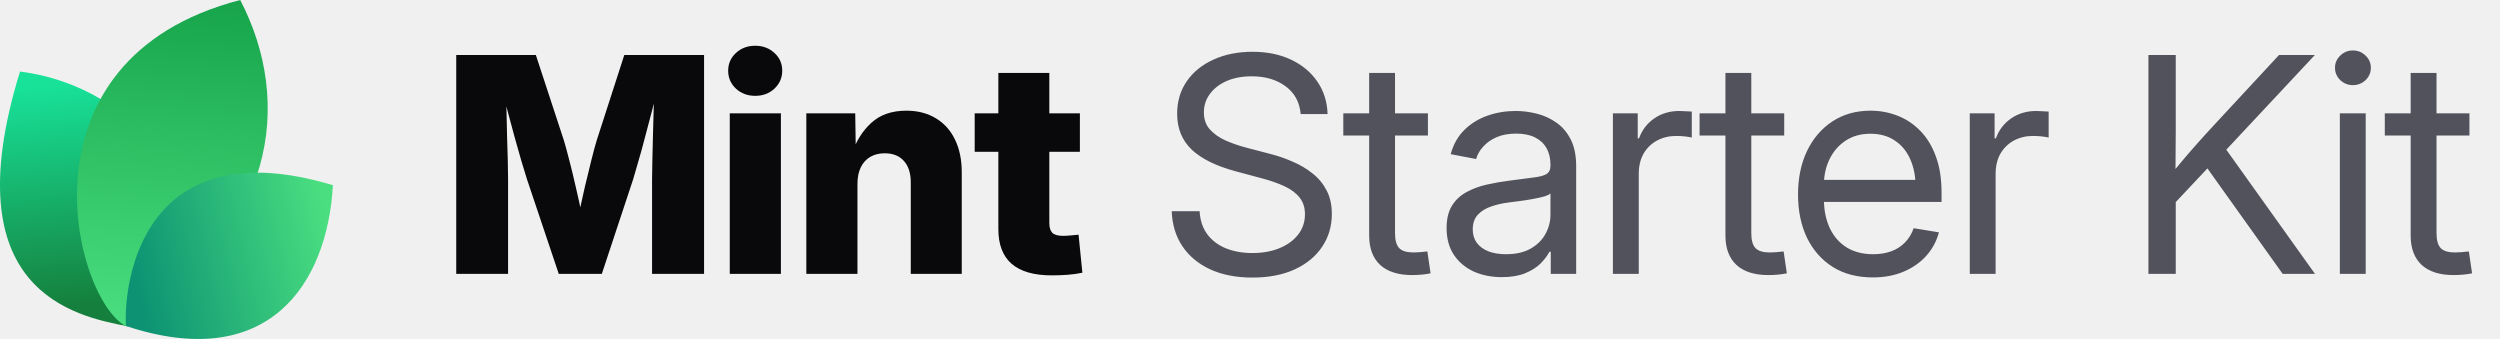
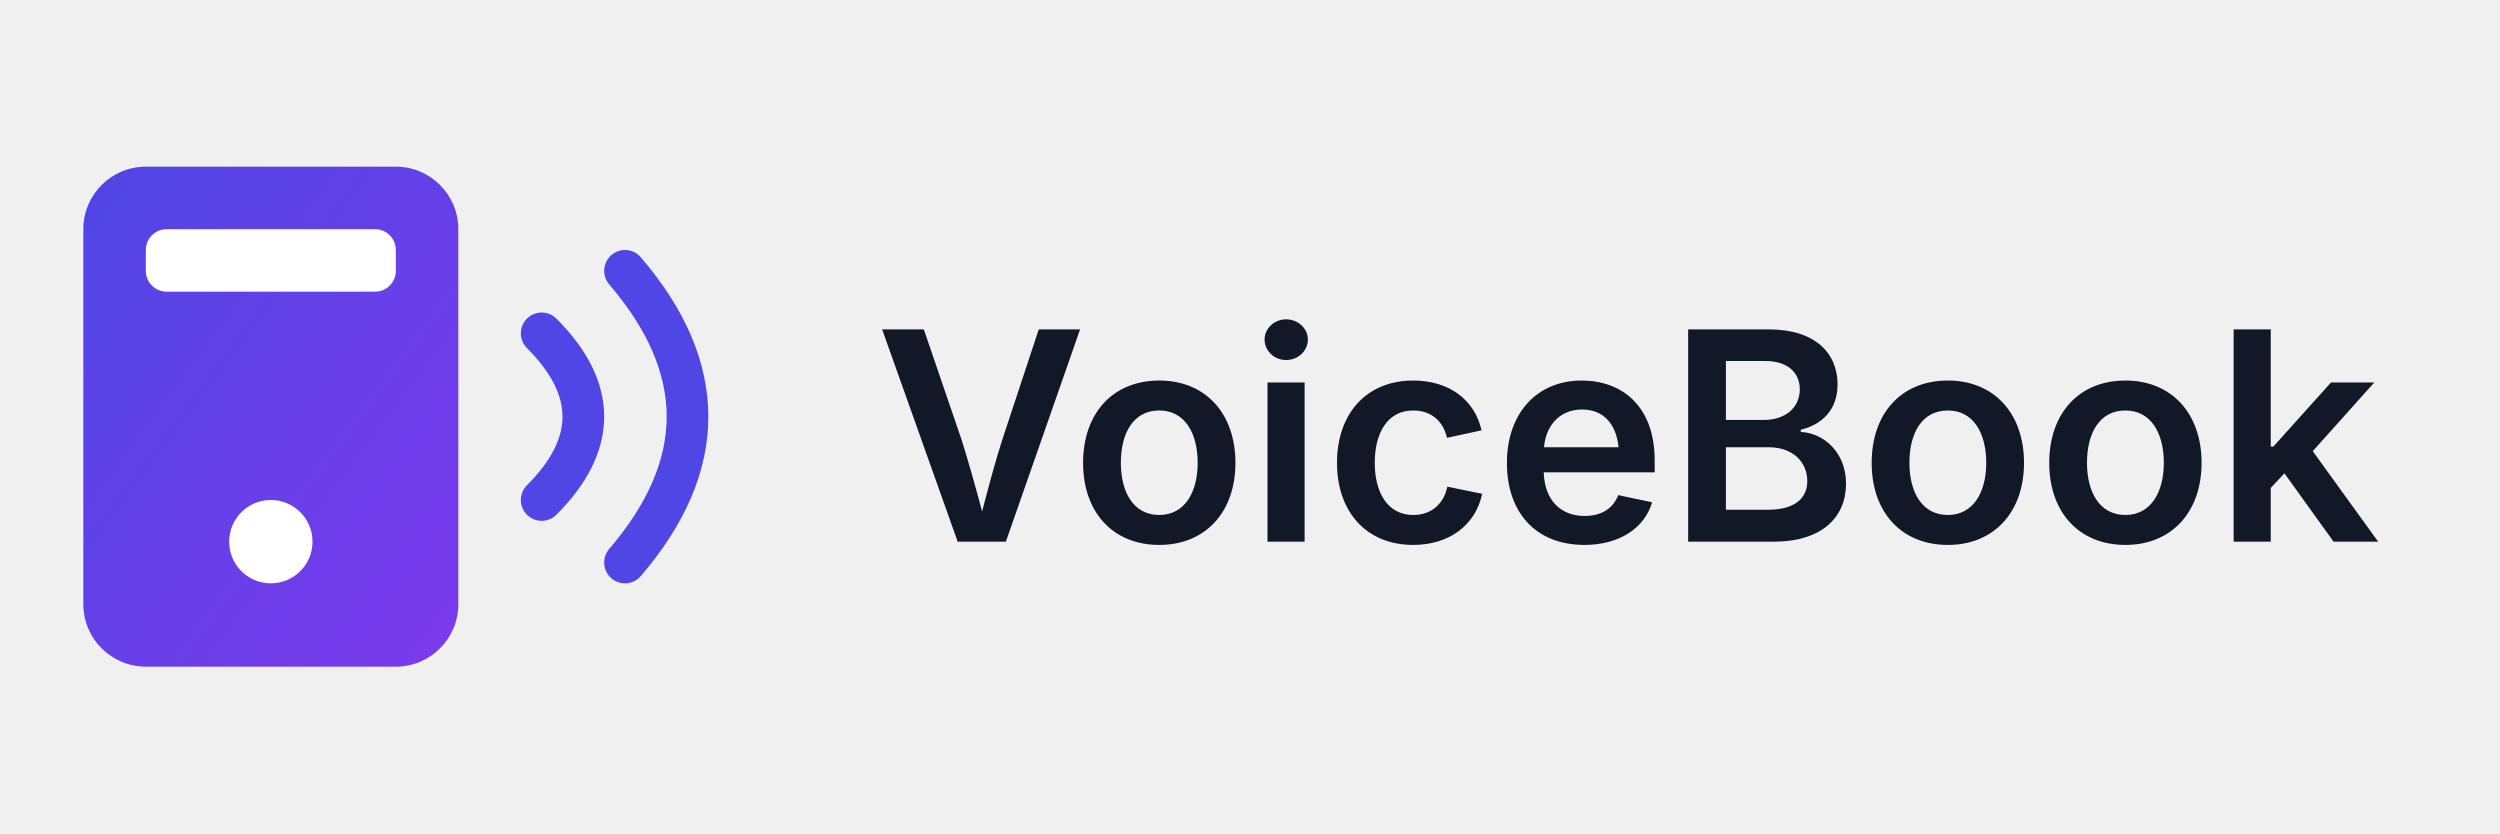
- <svg xmlns="http://www.w3.org/2000/svg" width="177" height="24" viewBox="0 0 177 24" fill="none">
-   <path d="M9.061 23.108C5.268 22.377 -3.391 20.627 1.417 5.064C9.634 6.099 16.973 14.064 9.061 23.108Z" fill="url(#paint0_linear_17557_2020)" />
-   <path d="M8.919 23.094C5.276 21.222 0.784 4.209 17.007 0C20.757 7.193 19.621 16.545 8.919 23.094Z" fill="url(#paint1_linear_17557_2020)" />
-   <path d="M8.914 23.079C8.735 19.882 10.159 9.085 23.57 13.111C23.181 20.123 18.984 26.418 8.914 23.079Z" fill="url(#paint2_linear_17557_2020)" />
-   <path d="M32.301 19.392V3.894H37.938L39.925 9.948C40.036 10.315 40.164 10.787 40.31 11.362C40.462 11.938 40.611 12.552 40.757 13.204C40.91 13.855 41.048 14.483 41.173 15.086C41.305 15.682 41.412 16.192 41.495 16.615H40.695C40.771 16.192 40.871 15.682 40.996 15.086C41.128 14.49 41.267 13.866 41.412 13.214C41.565 12.562 41.714 11.948 41.86 11.373C42.005 10.79 42.133 10.315 42.244 9.948L44.2 3.894H49.848V19.392H46.166V12.704C46.166 12.357 46.173 11.917 46.187 11.383C46.2 10.849 46.214 10.27 46.228 9.646C46.249 9.022 46.266 8.391 46.28 7.753C46.301 7.115 46.311 6.519 46.311 5.964H46.623C46.485 6.561 46.332 7.181 46.166 7.826C45.999 8.471 45.833 9.102 45.666 9.719C45.507 10.336 45.351 10.901 45.198 11.414C45.053 11.928 44.928 12.357 44.824 12.704L42.608 19.392H39.561L37.314 12.704C37.203 12.357 37.072 11.928 36.919 11.414C36.773 10.901 36.614 10.34 36.441 9.729C36.274 9.112 36.104 8.481 35.931 7.836C35.764 7.192 35.608 6.567 35.463 5.964H35.827C35.834 6.512 35.844 7.105 35.858 7.743C35.872 8.374 35.886 9.005 35.9 9.636C35.92 10.26 35.938 10.839 35.952 11.373C35.965 11.907 35.972 12.351 35.972 12.704V19.392H32.301ZM51.668 19.392V8.024H55.288V19.392H51.668ZM53.468 6.786C52.927 6.786 52.473 6.616 52.105 6.276C51.738 5.93 51.554 5.507 51.554 5.007C51.554 4.508 51.738 4.088 52.105 3.749C52.473 3.409 52.927 3.239 53.468 3.239C54.009 3.239 54.463 3.409 54.83 3.749C55.198 4.082 55.382 4.501 55.382 5.007C55.382 5.507 55.198 5.93 54.83 6.276C54.463 6.616 54.009 6.786 53.468 6.786ZM60.708 13.027V19.392H57.088V8.024H60.551L60.593 10.967H60.281C60.593 10.024 61.061 9.268 61.685 8.7C62.309 8.124 63.138 7.836 64.171 7.836C64.975 7.836 65.672 8.017 66.262 8.377C66.851 8.731 67.302 9.234 67.614 9.885C67.933 10.537 68.092 11.307 68.092 12.194V19.392H64.483V12.912C64.483 12.26 64.32 11.754 63.994 11.394C63.675 11.033 63.221 10.853 62.632 10.853C62.25 10.853 61.914 10.936 61.623 11.102C61.332 11.269 61.106 11.515 60.947 11.841C60.787 12.16 60.708 12.555 60.708 13.027ZM76.456 8.024V10.749H69.008V8.024H76.456ZM70.683 5.163H74.292V15.783C74.292 16.102 74.361 16.334 74.5 16.48C74.646 16.625 74.899 16.698 75.259 16.698C75.405 16.698 75.596 16.688 75.831 16.667C76.074 16.646 76.251 16.629 76.362 16.615L76.632 19.309C76.313 19.378 75.963 19.427 75.582 19.455C75.207 19.482 74.836 19.496 74.469 19.496C73.2 19.496 72.25 19.222 71.619 18.674C70.995 18.127 70.683 17.308 70.683 16.22V5.163Z" fill="#09090B" />
-   <path d="M88.667 19.652C87.523 19.652 86.528 19.458 85.682 19.07C84.843 18.681 84.188 18.137 83.716 17.437C83.245 16.736 82.992 15.908 82.957 14.951H84.933C84.968 15.596 85.148 16.14 85.474 16.584C85.8 17.021 86.24 17.354 86.795 17.582C87.35 17.804 87.974 17.915 88.667 17.915C89.388 17.915 90.026 17.801 90.581 17.572C91.143 17.343 91.583 17.024 91.902 16.615C92.228 16.199 92.391 15.717 92.391 15.169C92.391 14.698 92.266 14.306 92.017 13.994C91.767 13.675 91.413 13.408 90.956 13.193C90.498 12.978 89.954 12.787 89.323 12.621L87.502 12.132C86.123 11.765 85.082 11.255 84.382 10.603C83.689 9.944 83.342 9.095 83.342 8.055C83.342 7.174 83.571 6.404 84.028 5.746C84.486 5.087 85.117 4.577 85.921 4.217C86.726 3.849 87.645 3.666 88.678 3.666C89.718 3.666 90.63 3.853 91.413 4.227C92.204 4.602 92.824 5.122 93.275 5.787C93.726 6.446 93.965 7.209 93.993 8.076H92.089C92.013 7.23 91.656 6.574 91.018 6.11C90.387 5.638 89.586 5.403 88.615 5.403C87.95 5.403 87.36 5.513 86.847 5.735C86.341 5.957 85.946 6.262 85.661 6.651C85.377 7.032 85.235 7.469 85.235 7.961C85.235 8.447 85.377 8.849 85.661 9.168C85.946 9.48 86.317 9.74 86.774 9.948C87.232 10.149 87.724 10.319 88.251 10.457L89.884 10.884C90.439 11.023 90.977 11.206 91.496 11.435C92.023 11.657 92.495 11.934 92.911 12.267C93.334 12.593 93.67 12.995 93.92 13.474C94.17 13.945 94.294 14.504 94.294 15.149C94.294 16.015 94.066 16.788 93.608 17.468C93.157 18.148 92.512 18.681 91.673 19.07C90.834 19.458 89.832 19.652 88.667 19.652ZM101.097 8.024V9.594H95.106V8.024H101.097ZM96.937 5.163H98.767V16.521C98.767 17 98.865 17.347 99.059 17.562C99.26 17.77 99.6 17.874 100.078 17.874C100.21 17.874 100.366 17.867 100.546 17.853C100.733 17.832 100.903 17.815 101.056 17.801L101.285 19.351C101.097 19.392 100.886 19.423 100.65 19.444C100.414 19.465 100.189 19.475 99.974 19.475C98.996 19.475 98.244 19.236 97.717 18.758C97.197 18.272 96.937 17.579 96.937 16.677V5.163ZM106.33 19.621C105.595 19.621 104.932 19.489 104.343 19.226C103.754 18.955 103.285 18.564 102.939 18.05C102.592 17.53 102.419 16.896 102.419 16.147C102.419 15.495 102.547 14.965 102.804 14.556C103.06 14.146 103.403 13.828 103.833 13.599C104.263 13.363 104.742 13.186 105.269 13.068C105.796 12.95 106.333 12.857 106.881 12.787C107.574 12.69 108.132 12.617 108.555 12.569C108.978 12.52 109.287 12.441 109.481 12.33C109.675 12.212 109.772 12.014 109.772 11.737V11.654C109.772 11.203 109.679 10.815 109.492 10.489C109.311 10.163 109.041 9.91 108.68 9.729C108.32 9.549 107.872 9.459 107.338 9.459C106.805 9.459 106.34 9.546 105.945 9.719C105.556 9.892 105.241 10.118 104.998 10.395C104.755 10.665 104.593 10.953 104.509 11.258L102.71 10.915C102.897 10.222 103.22 9.65 103.677 9.199C104.135 8.748 104.679 8.412 105.31 8.19C105.941 7.968 106.607 7.857 107.307 7.857C107.8 7.857 108.295 7.92 108.795 8.044C109.301 8.169 109.765 8.381 110.188 8.679C110.611 8.97 110.951 9.369 111.208 9.875C111.464 10.374 111.593 11.005 111.593 11.768V19.392H109.793V17.822H109.7C109.568 18.085 109.363 18.359 109.086 18.643C108.809 18.921 108.444 19.153 107.994 19.34C107.543 19.527 106.988 19.621 106.33 19.621ZM106.621 17.998C107.321 17.998 107.904 17.867 108.368 17.603C108.84 17.333 109.19 16.986 109.419 16.563C109.654 16.133 109.772 15.682 109.772 15.211V13.692C109.703 13.769 109.554 13.841 109.325 13.911C109.096 13.973 108.829 14.032 108.524 14.088C108.226 14.143 107.921 14.192 107.609 14.233C107.304 14.275 107.033 14.309 106.798 14.337C106.354 14.393 105.938 14.49 105.549 14.628C105.168 14.76 104.86 14.954 104.624 15.211C104.388 15.467 104.27 15.811 104.27 16.241C104.27 16.615 104.367 16.934 104.561 17.198C104.762 17.461 105.04 17.662 105.393 17.801C105.747 17.933 106.156 17.998 106.621 17.998ZM114.193 19.392V8.024H115.951V9.792H116.045C116.253 9.209 116.61 8.741 117.116 8.388C117.622 8.034 118.219 7.857 118.905 7.857C119.058 7.857 119.217 7.864 119.384 7.878C119.55 7.885 119.682 7.892 119.779 7.899V9.74C119.716 9.719 119.578 9.695 119.363 9.667C119.155 9.639 118.922 9.625 118.666 9.625C118.174 9.625 117.726 9.733 117.324 9.948C116.922 10.163 116.603 10.471 116.367 10.874C116.138 11.276 116.024 11.758 116.024 12.319V19.392H114.193ZM126.322 8.024V9.594H120.33V8.024H126.322ZM122.161 5.163H123.992V16.521C123.992 17 124.089 17.347 124.283 17.562C124.484 17.77 124.824 17.874 125.302 17.874C125.434 17.874 125.59 17.867 125.77 17.853C125.958 17.832 126.127 17.815 126.28 17.801L126.509 19.351C126.322 19.392 126.11 19.423 125.874 19.444C125.639 19.465 125.413 19.475 125.198 19.475C124.221 19.475 123.468 19.236 122.941 18.758C122.421 18.272 122.161 17.579 122.161 16.677V5.163ZM132.604 19.642C131.502 19.642 130.555 19.396 129.765 18.903C128.974 18.404 128.364 17.714 127.934 16.834C127.511 15.946 127.3 14.927 127.3 13.775C127.3 12.611 127.511 11.584 127.934 10.697C128.364 9.802 128.964 9.102 129.734 8.596C130.51 8.089 131.408 7.836 132.428 7.836C133.1 7.836 133.738 7.954 134.341 8.19C134.952 8.426 135.489 8.783 135.954 9.261C136.425 9.74 136.793 10.343 137.056 11.071C137.327 11.792 137.462 12.645 137.462 13.63V14.296H128.433V12.735H136.463L135.631 13.297C135.631 12.541 135.506 11.876 135.257 11.3C135.007 10.725 134.643 10.277 134.165 9.958C133.686 9.632 133.107 9.469 132.428 9.469C131.748 9.469 131.162 9.632 130.67 9.958C130.177 10.284 129.796 10.725 129.526 11.279C129.262 11.827 129.13 12.441 129.13 13.12V14.046C129.13 14.864 129.273 15.572 129.557 16.168C129.841 16.757 130.243 17.211 130.763 17.53C131.283 17.842 131.901 17.998 132.615 17.998C133.093 17.998 133.523 17.929 133.905 17.79C134.293 17.645 134.619 17.433 134.882 17.156C135.153 16.879 135.354 16.546 135.486 16.157L137.275 16.449C137.108 17.08 136.81 17.634 136.38 18.113C135.95 18.591 135.413 18.966 134.768 19.236C134.123 19.507 133.402 19.642 132.604 19.642ZM139.459 19.392V8.024H141.217V9.792H141.311C141.519 9.209 141.876 8.741 142.382 8.388C142.888 8.034 143.485 7.857 144.171 7.857C144.324 7.857 144.483 7.864 144.649 7.878C144.816 7.885 144.948 7.892 145.045 7.899V9.74C144.982 9.719 144.844 9.695 144.629 9.667C144.421 9.639 144.188 9.625 143.932 9.625C143.439 9.625 142.992 9.733 142.59 9.948C142.188 10.163 141.869 10.471 141.633 10.874C141.404 11.276 141.29 11.758 141.29 12.319V19.392H139.459ZM153.429 14.961V12.715C153.783 12.257 154.136 11.82 154.49 11.404C154.844 10.981 155.204 10.565 155.572 10.156C155.939 9.74 156.314 9.327 156.695 8.918L161.355 3.894H163.893L157.277 10.967H157.184L153.429 14.961ZM152.108 19.392V3.894H154.043V9.241L154.022 12.559L154.043 13.505V19.392H152.108ZM161.615 19.392L155.967 11.477L157.173 9.969L163.903 19.392H161.615ZM165.661 19.392V8.024H167.492V19.392H165.661ZM166.587 6.027C166.24 6.027 165.942 5.909 165.692 5.673C165.443 5.43 165.318 5.139 165.318 4.799C165.318 4.459 165.443 4.172 165.692 3.936C165.942 3.693 166.24 3.572 166.587 3.572C166.934 3.572 167.232 3.693 167.482 3.936C167.731 4.172 167.856 4.459 167.856 4.799C167.856 5.139 167.731 5.43 167.482 5.673C167.232 5.909 166.934 6.027 166.587 6.027ZM174.836 8.024V9.594H168.844V8.024H174.836ZM170.675 5.163H172.506V16.521C172.506 17 172.603 17.347 172.797 17.562C172.998 17.77 173.338 17.874 173.816 17.874C173.948 17.874 174.104 17.867 174.284 17.853C174.472 17.832 174.641 17.815 174.794 17.801L175.023 19.351C174.836 19.392 174.624 19.423 174.388 19.444C174.153 19.465 173.927 19.475 173.712 19.475C172.735 19.475 171.982 19.236 171.455 18.758C170.935 18.272 170.675 17.579 170.675 16.677V5.163Z" fill="#52525C" />
+ <svg xmlns="http://www.w3.org/2000/svg" width="120" height="40" viewBox="0 0 120 40">
  <defs>
-     <linearGradient id="paint0_linear_17557_2020" x1="3.776" y1="5.916" x2="5.232" y2="21.559" gradientUnits="userSpaceOnUse">
-       <stop stop-color="#18E299" />
-       <stop offset="1" stop-color="#15803D" />
-     </linearGradient>
-     <linearGradient id="paint1_linear_17557_2020" x1="12.171" y1="-0.718" x2="10.19" y2="22.983" gradientUnits="userSpaceOnUse">
-       <stop stop-color="#16A34A" />
-       <stop offset="1" stop-color="#4ADE80" />
-     </linearGradient>
-     <linearGradient id="paint2_linear_17557_2020" x1="23.133" y1="15.353" x2="9.338" y2="18.52" gradientUnits="userSpaceOnUse">
-       <stop stop-color="#4ADE80" />
-       <stop offset="1" stop-color="#0D9373" />
+     <linearGradient id="gradLight" x1="0%" y1="0%" x2="100%" y2="100%">
+       <stop offset="0%" style="stop-color:#4F46E5" />
+       <stop offset="100%" style="stop-color:#7C3AED" />
    </linearGradient>
  </defs>
+   <rect x="4" y="8" width="18" height="24" rx="3" fill="url(#gradLight)" />
+   <rect x="7" y="11" width="12" height="3" rx="1" fill="white" />
+   <circle cx="13" cy="26" r="2" fill="white" />
+   <path d="M26 16 Q30 20 26 24" stroke="#4F46E5" stroke-width="2" fill="none" stroke-linecap="round" />
+   <path d="M30 13 Q36 20 30 27" stroke="#4F46E5" stroke-width="2" fill="none" stroke-linecap="round" />
+   <text x="42" y="26" font-family="system-ui, -apple-system, sans-serif" font-size="14" font-weight="600" fill="#111827">VoiceBook</text>
</svg>
